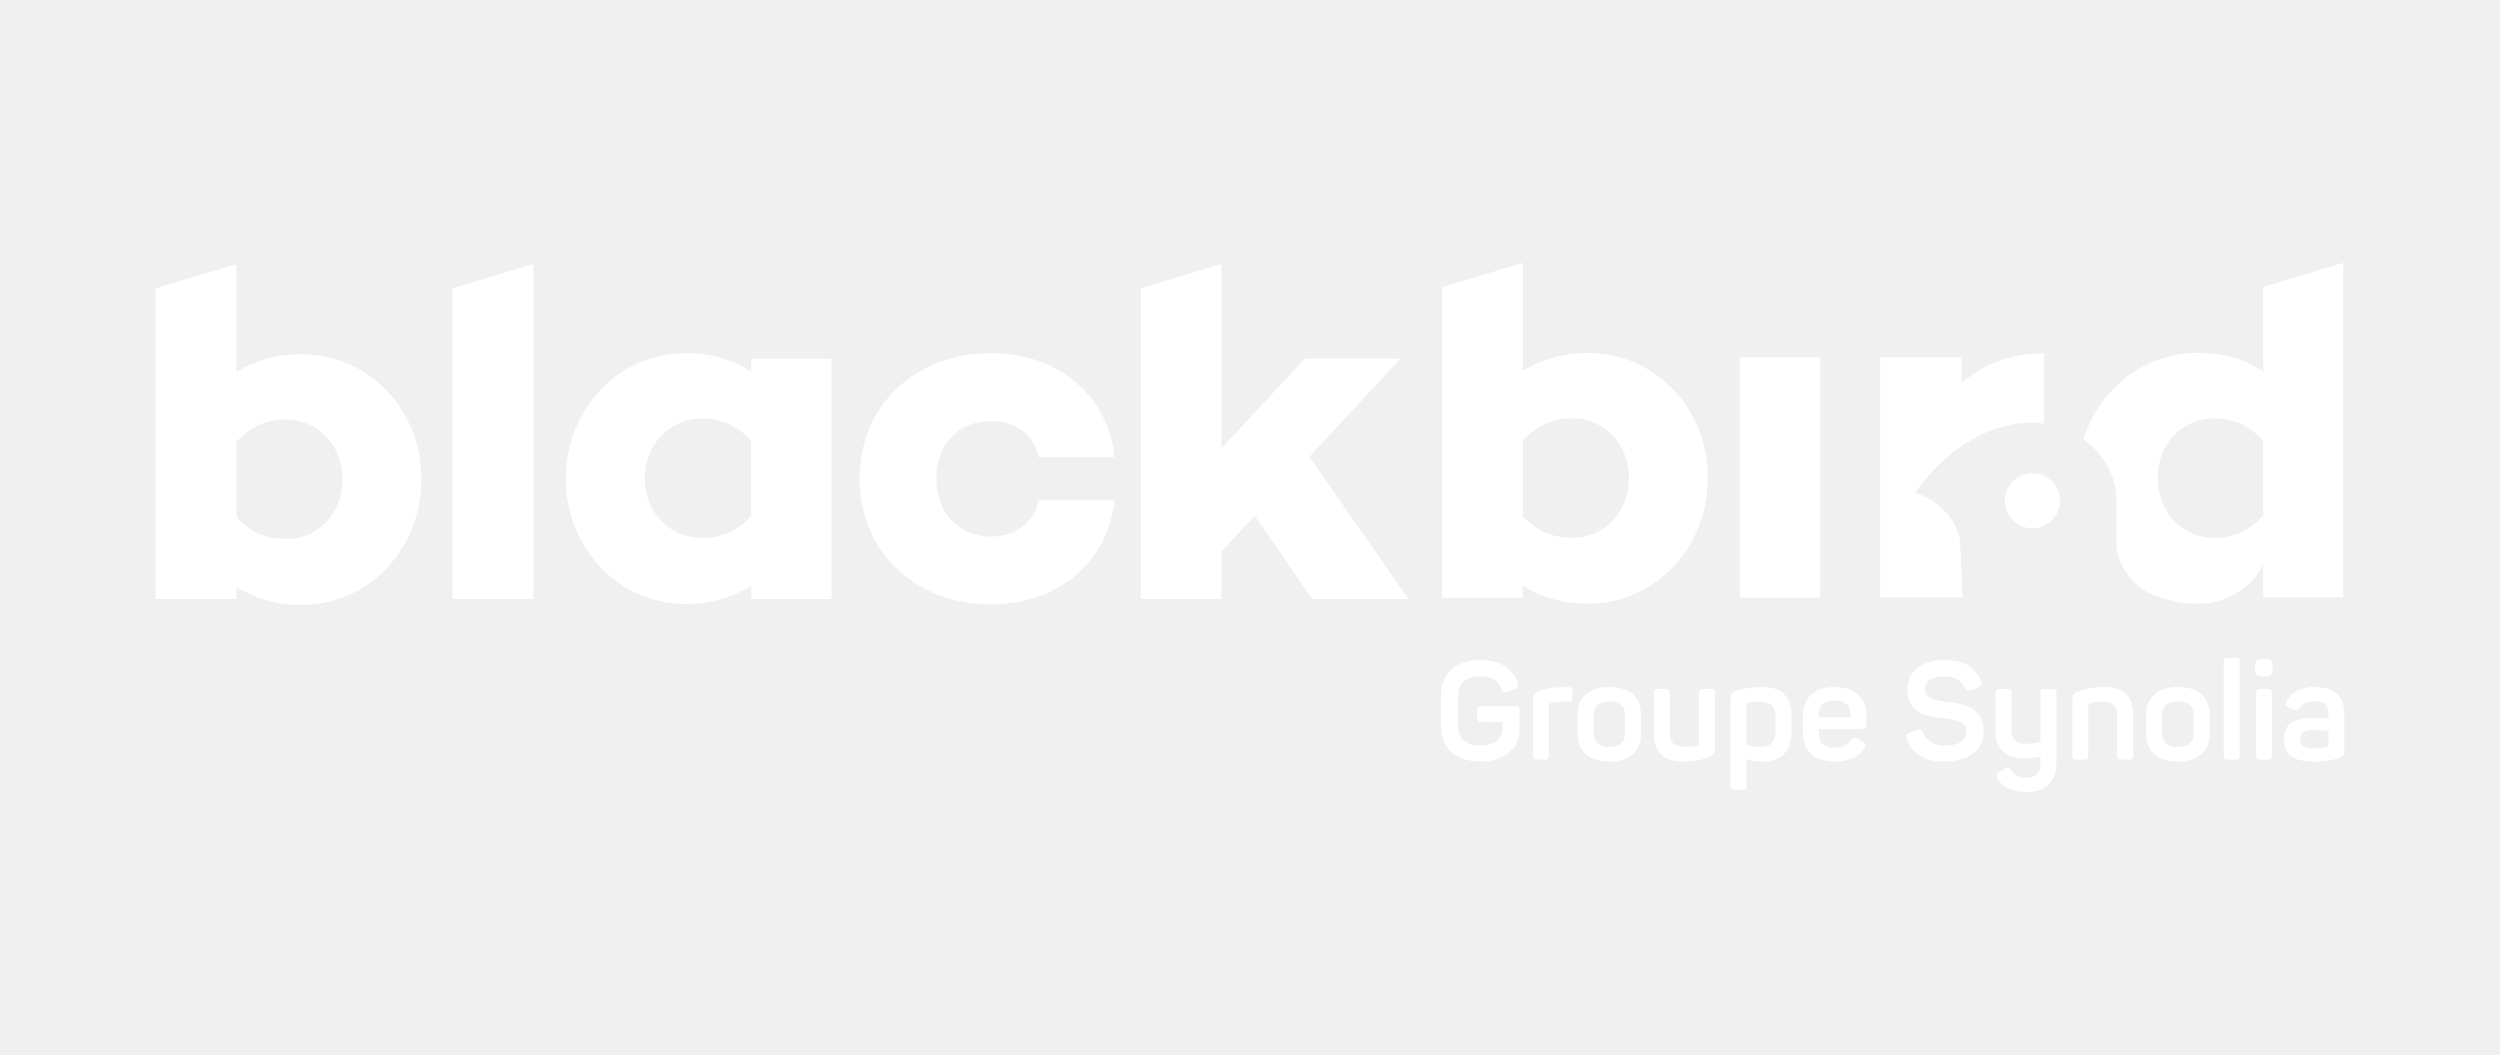
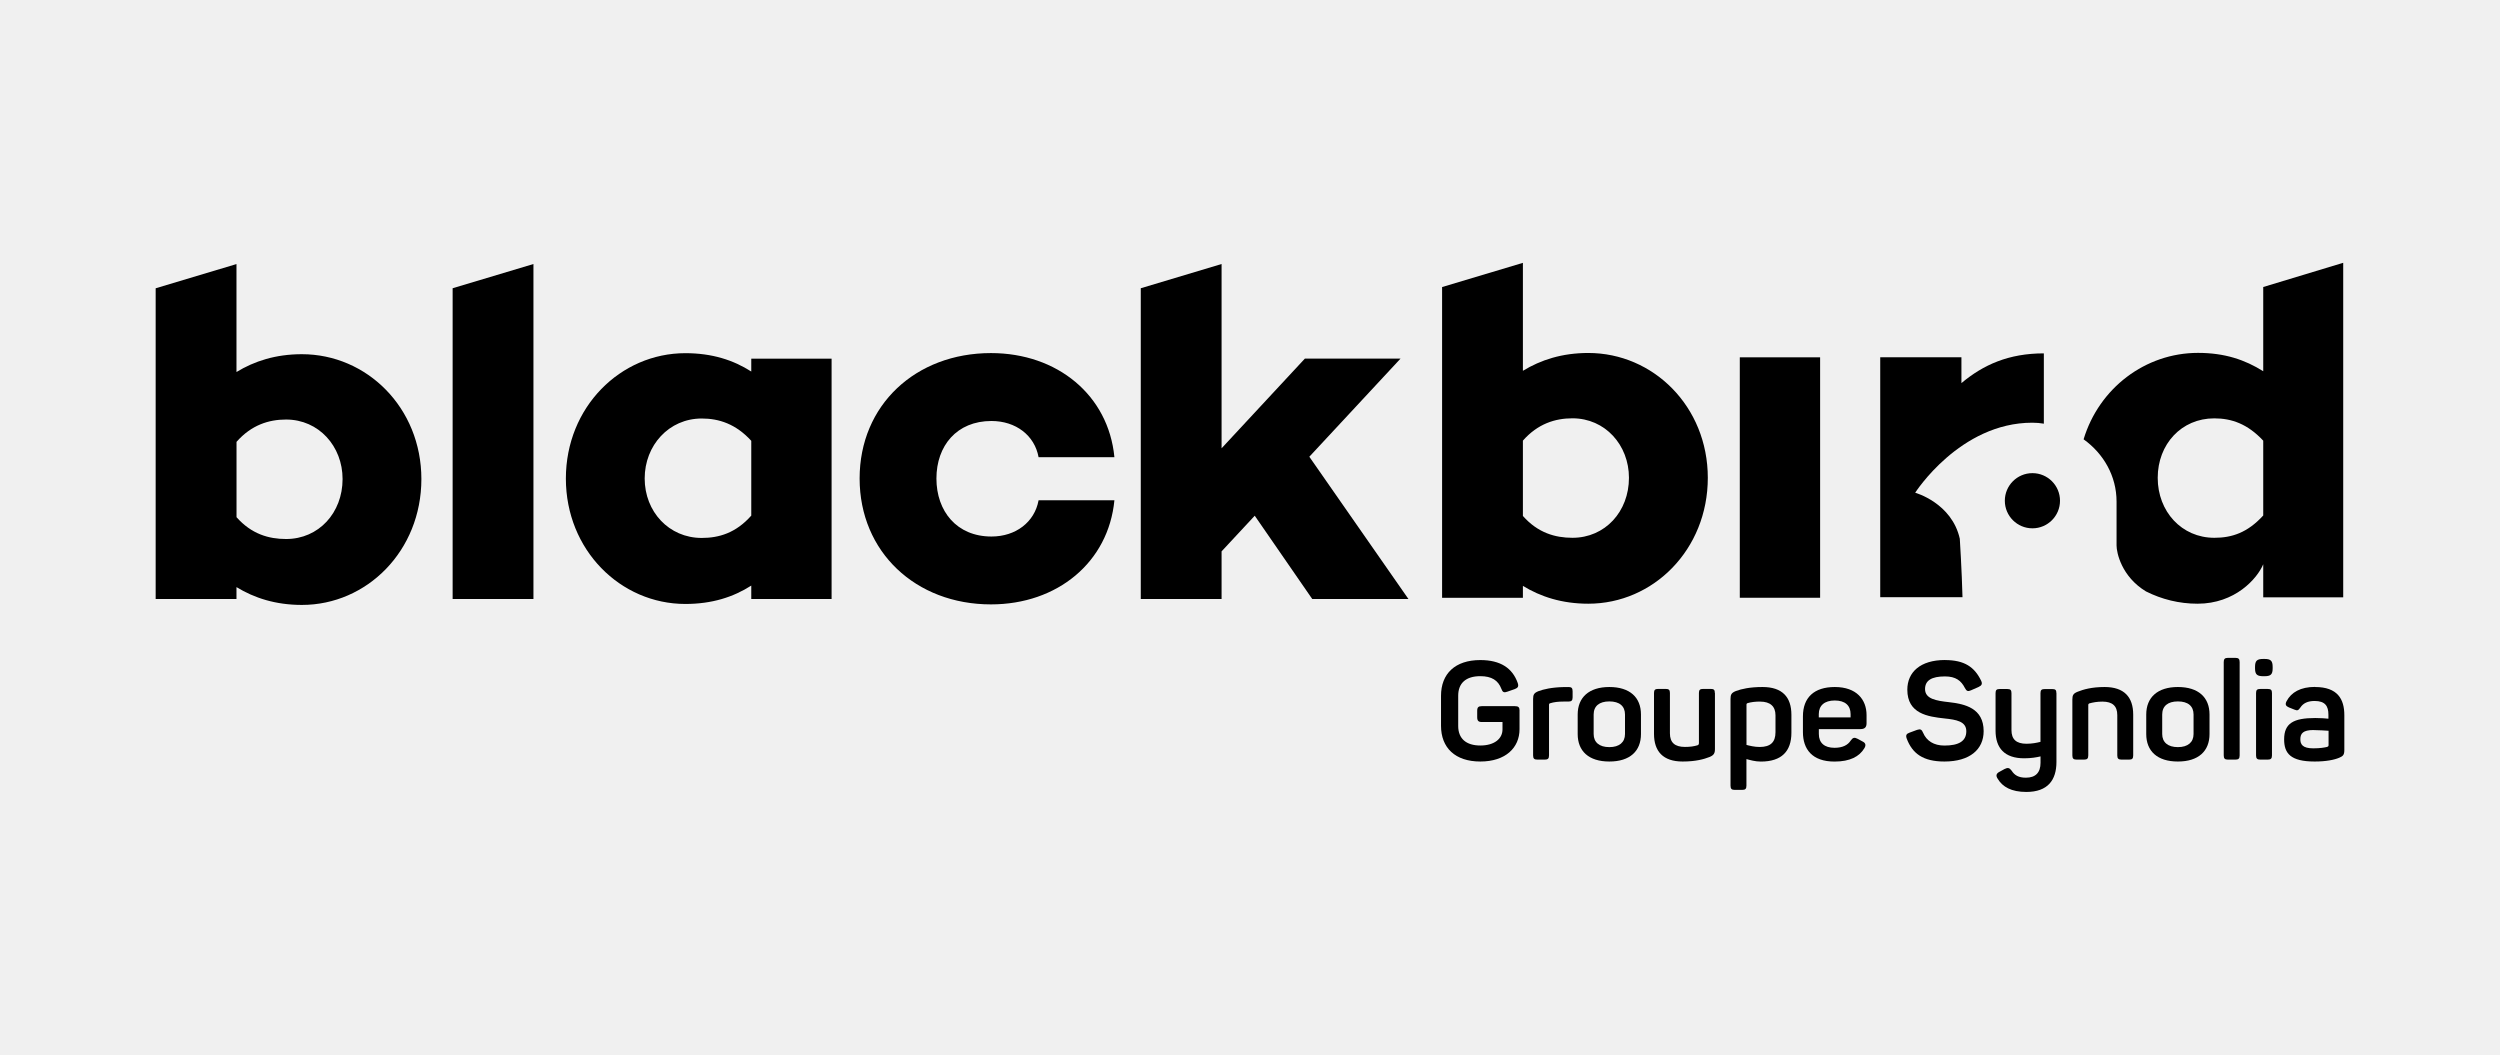
- <svg xmlns="http://www.w3.org/2000/svg" viewBox="0 0 512 216" fill="white">
+ <svg xmlns="http://www.w3.org/2000/svg" id="Calque_1" data-name="Calque 1" viewBox="0 0 512 216">
  <g>
    <path d="M311.2,145.57v3.77c0,3.8-2.87,6.62-8.03,6.62s-8.05-2.82-8.05-7.32v-6.14c0-4.51,2.87-7.32,8.05-7.32,4.14,0,6.59,1.66,7.66,4.7.23.68.06.99-.59,1.24l-1.55.54c-.68.25-.96.11-1.21-.59-.65-1.72-1.97-2.59-4.31-2.59-2.93,0-4.53,1.41-4.53,4v6.2c0,2.59,1.63,4,4.53,4s4.54-1.41,4.54-3.29v-1.52h-4.22c-.7,0-.96-.25-.96-.99v-1.3c0-.73.25-.96.96-.96h6.76c.73,0,.96.23.96.96Z" />
    <path d="M321.2,140.7c.65,0,.87.2.87.87v1.24c0,.65-.23.87-.87.87h-1.01c-1.1,0-1.94.11-2.7.34-.23.06-.25.2-.25.34v10.34c0,.65-.23.87-.87.87h-1.52c-.65,0-.87-.23-.87-.87v-11.55c0-.9.2-1.24,1.1-1.6,1.04-.39,2.7-.79,5.24-.84h.9Z" />
    <path d="M329.59,140.7c4.22,0,6.48,2.14,6.48,5.63v4c0,3.49-2.25,5.63-6.48,5.63s-6.48-2.14-6.48-5.63v-4c0-3.49,2.31-5.63,6.48-5.63ZM329.59,143.65c-2.06,0-3.21.96-3.21,2.68v4c0,1.69,1.16,2.68,3.21,2.68s3.21-.99,3.21-2.68v-4c0-1.72-1.13-2.68-3.21-2.68Z" />
    <path d="M351.22,141.94v11.46c0,.87-.23,1.27-1.1,1.63-1.15.45-2.82.93-5.52.93-4.03,0-5.86-2.11-5.86-5.66v-8.37c0-.65.23-.84.87-.84h1.52c.65,0,.87.2.87.84v8.25c0,1.89.99,2.79,3.07,2.79,1.07,0,1.83-.11,2.59-.34.23-.08.28-.25.28-.48v-10.22c0-.65.23-.84.87-.84h1.55c.65,0,.84.2.84.84Z" />
    <path d="M360.97,140.7c4.06,0,5.91,2.08,5.91,5.69v3.69c0,3.77-2,5.89-6.25,5.89-1.18,0-2.2-.31-2.96-.51v5.44c0,.65-.23.87-.87.87h-1.52c-.65,0-.87-.23-.87-.87v-17.77c0-.9.2-1.24,1.1-1.61,1.13-.42,2.84-.82,5.46-.82ZM360.49,143.68c-1.04,0-1.86.11-2.56.31-.23.09-.25.17-.25.37v8.2c.65.17,1.63.42,2.7.42,2.23,0,3.24-.99,3.24-3.01v-3.49c0-1.83-1.1-2.79-3.13-2.79Z" />
    <path d="M375.76,140.7c4.48,0,6.51,2.59,6.51,5.75v1.66c0,.73-.28,1.21-1.24,1.21h-8.53v1.01c0,1.83,1.16,2.82,3.21,2.82,1.66,0,2.73-.56,3.32-1.49.45-.62.76-.7,1.44-.34l.99.54c.65.31.73.79.34,1.41-1.01,1.66-2.9,2.7-6.08,2.7-4.62,0-6.48-2.56-6.48-6.03v-3.24c0-3.83,2.28-6,6.53-6ZM375.76,143.46c-2.11,0-3.27,1.04-3.27,2.79v.68h6.51v-.68c0-1.75-1.1-2.79-3.24-2.79Z" />
    <path d="M398.32,135.18c4.03,0,6.06,1.44,7.41,4.22.31.65.14.99-.53,1.3l-1.55.68c-.62.28-.9.17-1.24-.48-.76-1.49-1.86-2.37-4.08-2.37-2.76,0-4.08.84-4.08,2.59,0,2.03,2.31,2.39,4.87,2.68,3.32.37,7.13,1.24,7.13,5.94,0,3.75-2.84,6.22-8.03,6.22-4.37,0-6.56-1.63-7.72-4.68-.25-.7-.08-1.01.59-1.24l1.52-.56c.68-.23.96-.09,1.24.59.7,1.66,2.2,2.62,4.37,2.62,2.93,0,4.48-.9,4.48-2.93s-2.06-2.37-4.45-2.62c-3.41-.37-7.63-.96-7.63-5.89,0-3.58,2.65-6.08,7.72-6.08Z" />
    <path d="M421.16,141.94v14.11c0,3.69-1.75,6.14-6.17,6.14-3.07,0-4.87-1.04-5.86-2.7-.42-.62-.31-1.07.34-1.41l1.07-.59c.68-.34.99-.25,1.44.34.59.93,1.41,1.44,2.93,1.44,1.97,0,2.99-1.04,2.99-3.04v-1.32c-.84.2-1.94.39-3.35.39-4.03,0-5.86-2.11-5.86-5.66v-7.69c0-.65.23-.84.87-.84h1.52c.65,0,.87.2.87.84v7.58c0,1.89.99,2.79,3.07,2.79,1.15,0,2.14-.2,2.87-.39v-9.97c0-.65.23-.84.87-.84h1.55c.65,0,.84.2.84.84Z" />
    <path d="M431.02,140.7c4.03,0,5.86,2.08,5.86,5.66v8.34c0,.65-.2.87-.84.87h-1.55c-.65,0-.87-.23-.87-.87v-8.25c0-1.86-.99-2.76-3.04-2.76-1.1,0-1.97.17-2.7.37-.14.06-.2.17-.2.28v10.36c0,.65-.23.87-.87.87h-1.52c-.65,0-.87-.23-.87-.87v-11.44c0-.9.2-1.24,1.1-1.6,1.13-.45,2.84-.96,5.52-.96Z" />
    <path d="M446.03,140.7c4.22,0,6.48,2.14,6.48,5.63v4c0,3.49-2.25,5.63-6.48,5.63s-6.48-2.14-6.48-5.63v-4c0-3.49,2.31-5.63,6.48-5.63ZM446.03,143.65c-2.06,0-3.21.96-3.21,2.68v4c0,1.69,1.16,2.68,3.21,2.68s3.21-.99,3.21-2.68v-4c0-1.72-1.13-2.68-3.21-2.68Z" />
    <path d="M457.81,155.57h-1.52c-.65,0-.87-.23-.87-.87v-19.1c0-.65.23-.87.87-.87h1.52c.65,0,.87.23.87.87v19.1c0,.65-.23.87-.87.87Z" />
    <path d="M465.44,136.61v.25c0,1.27-.39,1.63-1.69,1.63h-.2c-1.3,0-1.72-.34-1.72-1.63v-.25c0-1.3.39-1.66,1.72-1.66h.2c1.3,0,1.69.37,1.69,1.66ZM465.3,141.94v12.76c0,.65-.23.87-.87.87h-1.52c-.65,0-.87-.23-.87-.87v-12.76c0-.65.23-.84.87-.84h1.52c.65,0,.87.2.87.84Z" />
    <path d="M474.12,140.7c4.62,0,6,2.48,6,5.77v7.1c0,.99-.23,1.27-1.01,1.6-1.04.45-2.73.79-5.07.79-4.96,0-6.25-1.69-6.25-4.54,0-3.27,1.89-4.37,6.37-4.37,1.1,0,2.22.08,2.7.14v-.84c0-1.75-.68-2.79-2.82-2.79-1.41,0-2.34.45-2.93,1.35-.42.59-.59.68-1.21.42l-1.13-.45c-.65-.28-.82-.62-.48-1.27.96-1.83,2.87-2.93,5.83-2.93ZM473.81,149.51c-2.14,0-2.7.7-2.7,1.89,0,1.04.45,1.86,2.65,1.86,1.44,0,2.31-.17,2.79-.28.25-.09.34-.14.34-.39v-2.93c-.59-.03-1.97-.14-3.07-.14Z" />
  </g>
  <g>
    <path d="M86.3,98.1c0,14.72-11.17,25.79-24.47,25.79-5.38,0-9.75-1.42-13.4-3.65v2.44h-16.55v-63.64l16.55-4.96v22.11c3.66-2.23,8.02-3.65,13.4-3.65,13.3,0,24.47,10.96,24.47,25.58h0ZM70.16,98.1c0-6.7-4.87-12.18-11.57-12.18-3.55,0-7.11,1.12-10.15,4.57v15.43c3.05,3.45,6.6,4.47,10.15,4.47,6.7,0,11.57-5.38,11.57-12.28h0Z" />
    <path d="M109.25,122.67h-16.55v-63.64l16.55-4.96v68.61Z" />
    <path d="M170.31,122.67h-16.45v-2.74c-3.66,2.34-8.02,3.76-13.5,3.76-13.3,0-24.47-11.06-24.47-25.68s11.17-25.68,24.47-25.68c5.48,0,9.85,1.42,13.5,3.76v-2.64h16.45v49.24h0ZM153.86,105.61v-15.33c-3.15-3.45-6.6-4.57-10.15-4.57-6.7,0-11.68,5.48-11.68,12.28s4.97,12.18,11.68,12.18c3.55,0,7-1.02,10.15-4.57h0Z" />
    <path d="M212.7,102.46h15.53c-1.22,12.69-11.68,21.32-25.28,21.32-15.43,0-26.9-10.76-26.9-25.79s11.47-25.68,26.9-25.68c13.6,0,24.06,8.63,25.28,21.32h-15.53c-.81-4.47-4.67-7.41-9.65-7.41-7.11,0-11.27,5.08-11.27,11.78s4.16,11.88,11.27,11.88c4.97,0,8.83-2.94,9.65-7.41Z" />
    <path d="M250.18,112.92v9.75h-16.55v-63.64l16.55-4.96v37.74l17.06-18.37h19.59l-18.68,20.1,20.3,29.14h-19.7l-11.78-17.06-6.8,7.31h0Z" />
    <path d="M349.76,97.85c0,14.72-11.17,25.79-24.47,25.79-5.38,0-9.75-1.42-13.4-3.65v2.44h-16.55v-63.64l16.55-4.96v22.11c3.66-2.23,8.02-3.65,13.4-3.65,13.3,0,24.47,10.96,24.47,25.58h0ZM333.61,97.85c0-6.7-4.87-12.18-11.57-12.18-3.55,0-7.11,1.12-10.15,4.57v15.43c3.05,3.45,6.6,4.47,10.15,4.47,6.7,0,11.57-5.38,11.57-12.28h0Z" />
    <path d="M372.76,122.42h-16.45v-49.24h16.45v49.24Z" />
    <path d="M401.38,110.39c-1.62-7.4-9.15-9.48-9.15-9.48,0,0,9.14-14.34,23.98-14.34.87,0,1.62.07,2.37.2v-14.4c-7.2,0-12.41,2.34-16.88,6.09v-5.29h-16.63v49.14h16.85c-.14-5.46-.55-11.93-.55-11.93h0Z" />
    <path d="M463.51,58.78v17.25c-3.72-2.34-7.88-3.76-13.36-3.76-10.77,0-20.25,7.2-23.43,17.7,4.12,2.95,6.75,7.56,6.75,12.75v9c0,1.45,1,6.35,6.02,9.4,3.23,1.62,6.78,2.52,10.57,2.52,7.67,0,12.21-5.11,13.45-8.08v6.77h16.38V53.82l-16.38,4.96h0ZM463.51,105.57c-3.23,3.55-6.46,4.57-10.01,4.57-6.7,0-11.6-5.38-11.6-12.28s4.87-12.18,11.57-12.18c3.55,0,6.82,1.12,10.04,4.57v15.33h0Z" />
    <circle cx="416.36" cy="102.5" r="5.03" />
    <circle cx="416.24" cy="102.55" r="5.65" />
  </g>
</svg>
